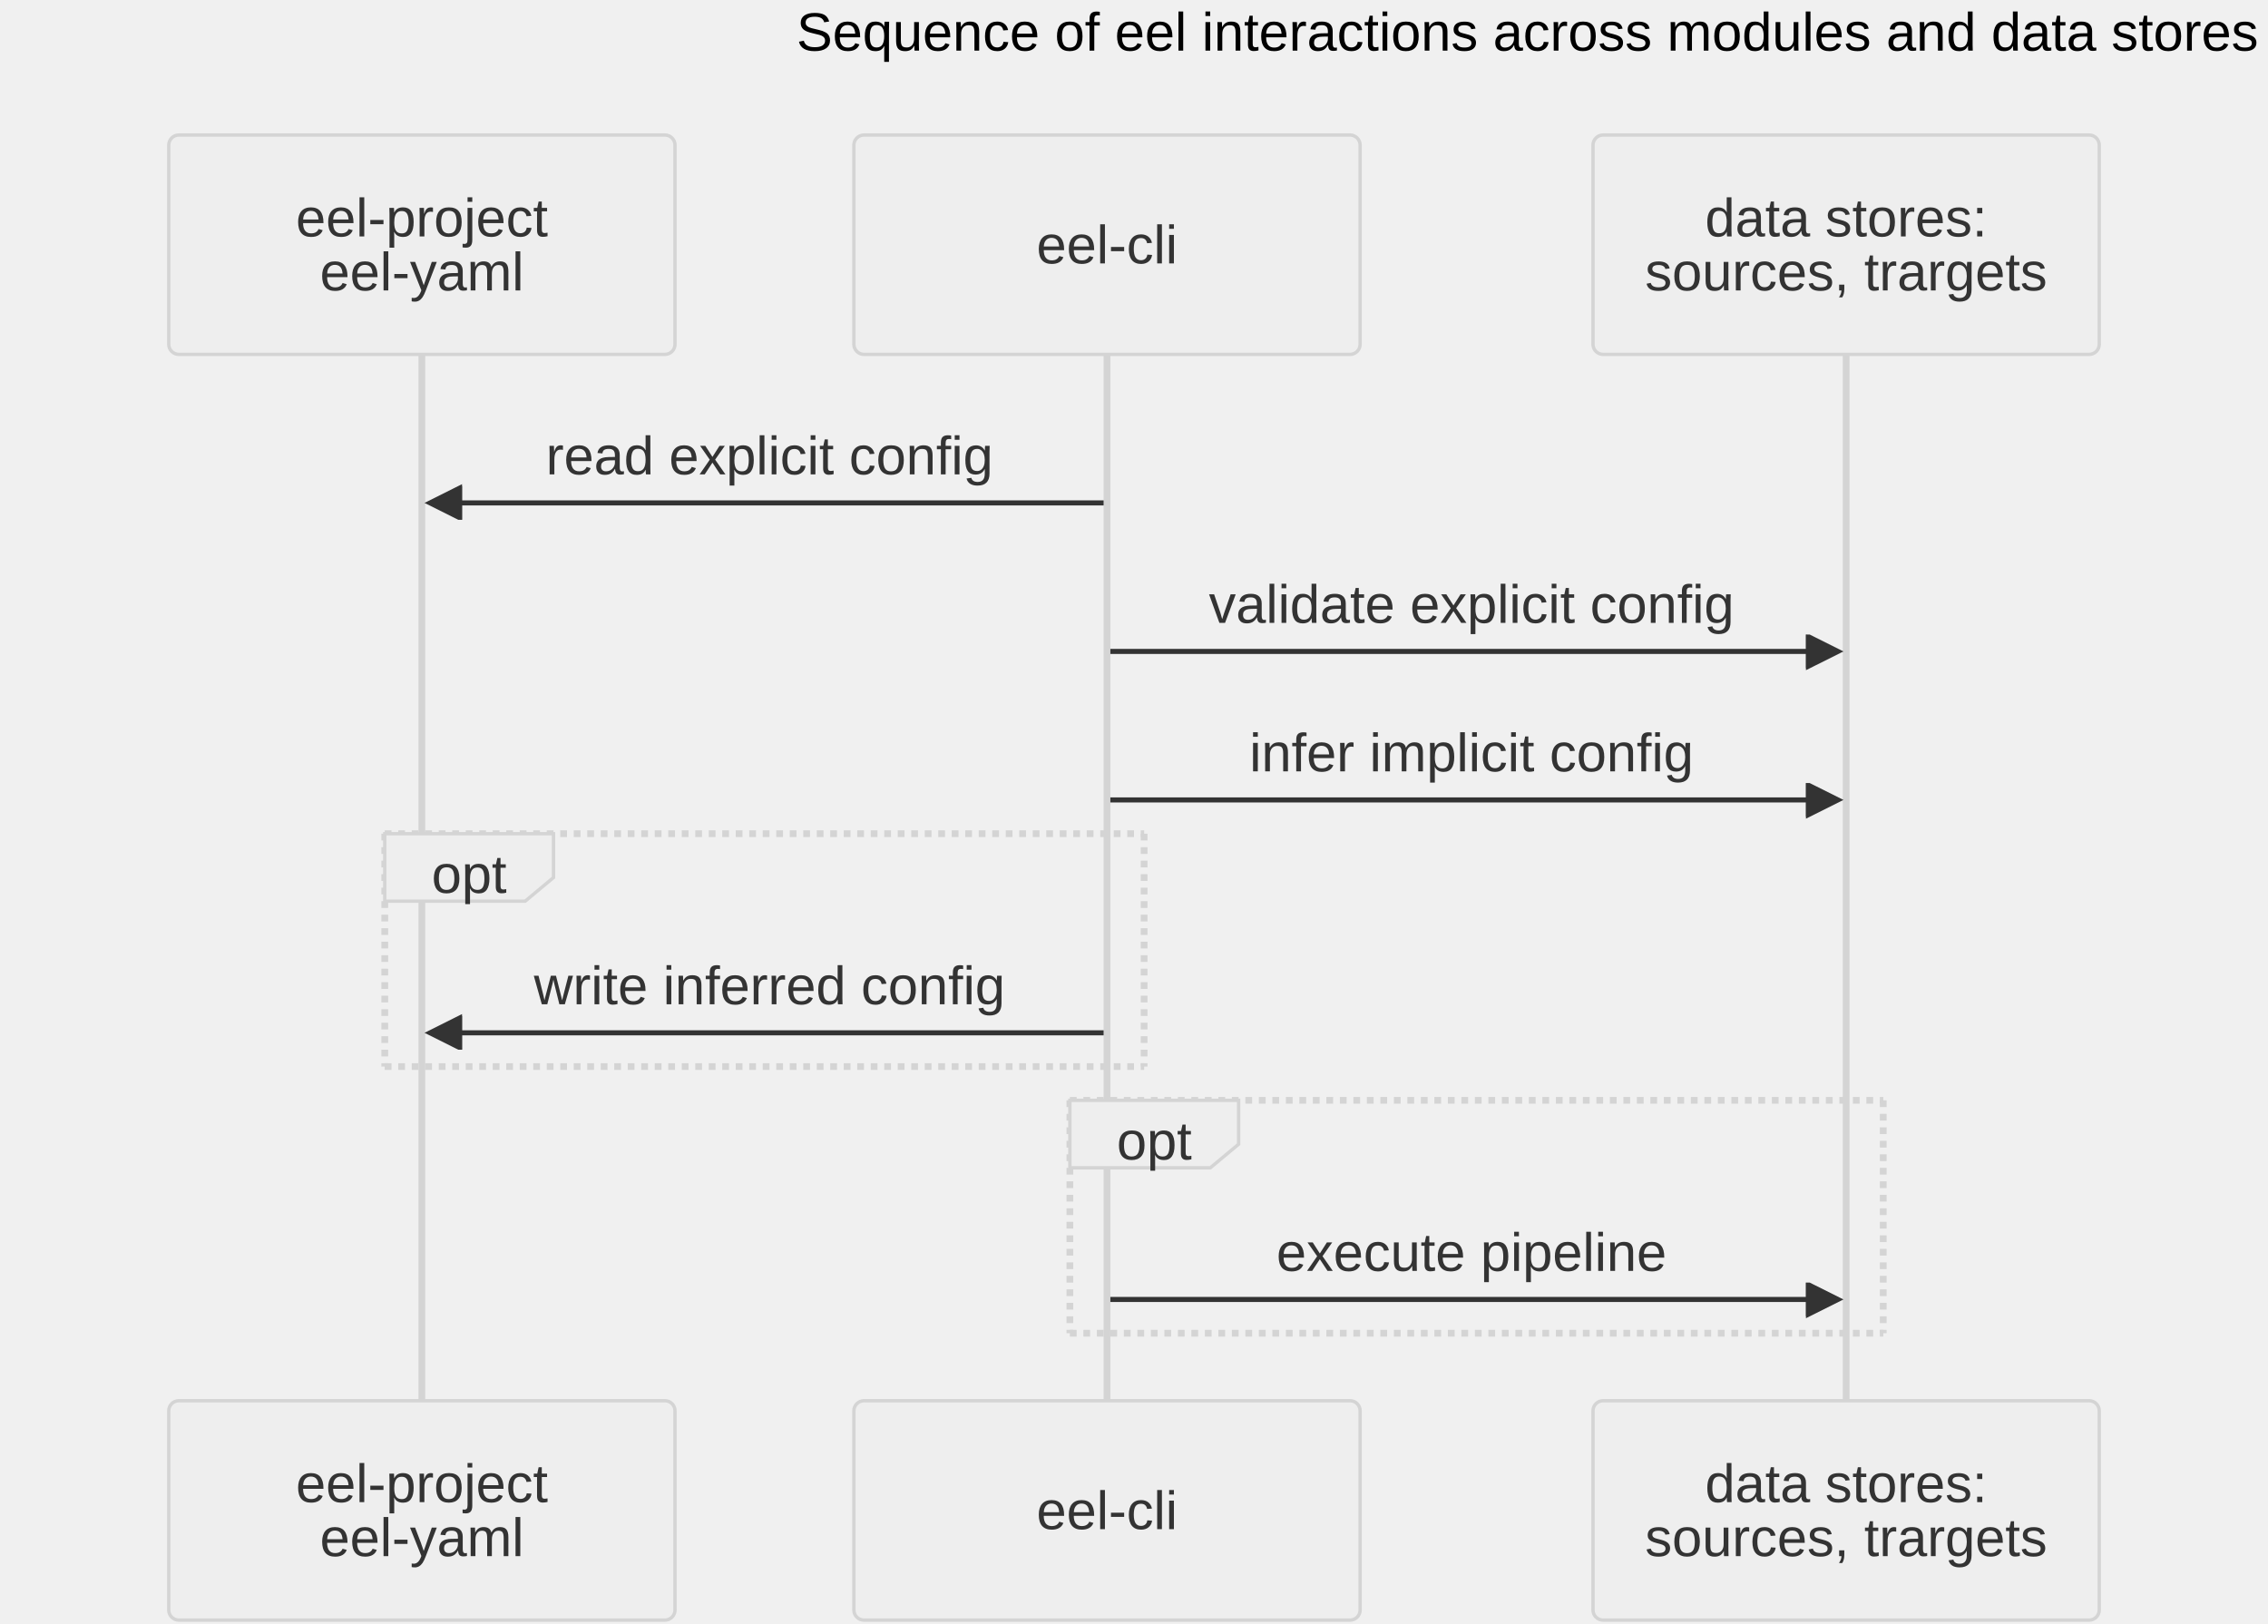
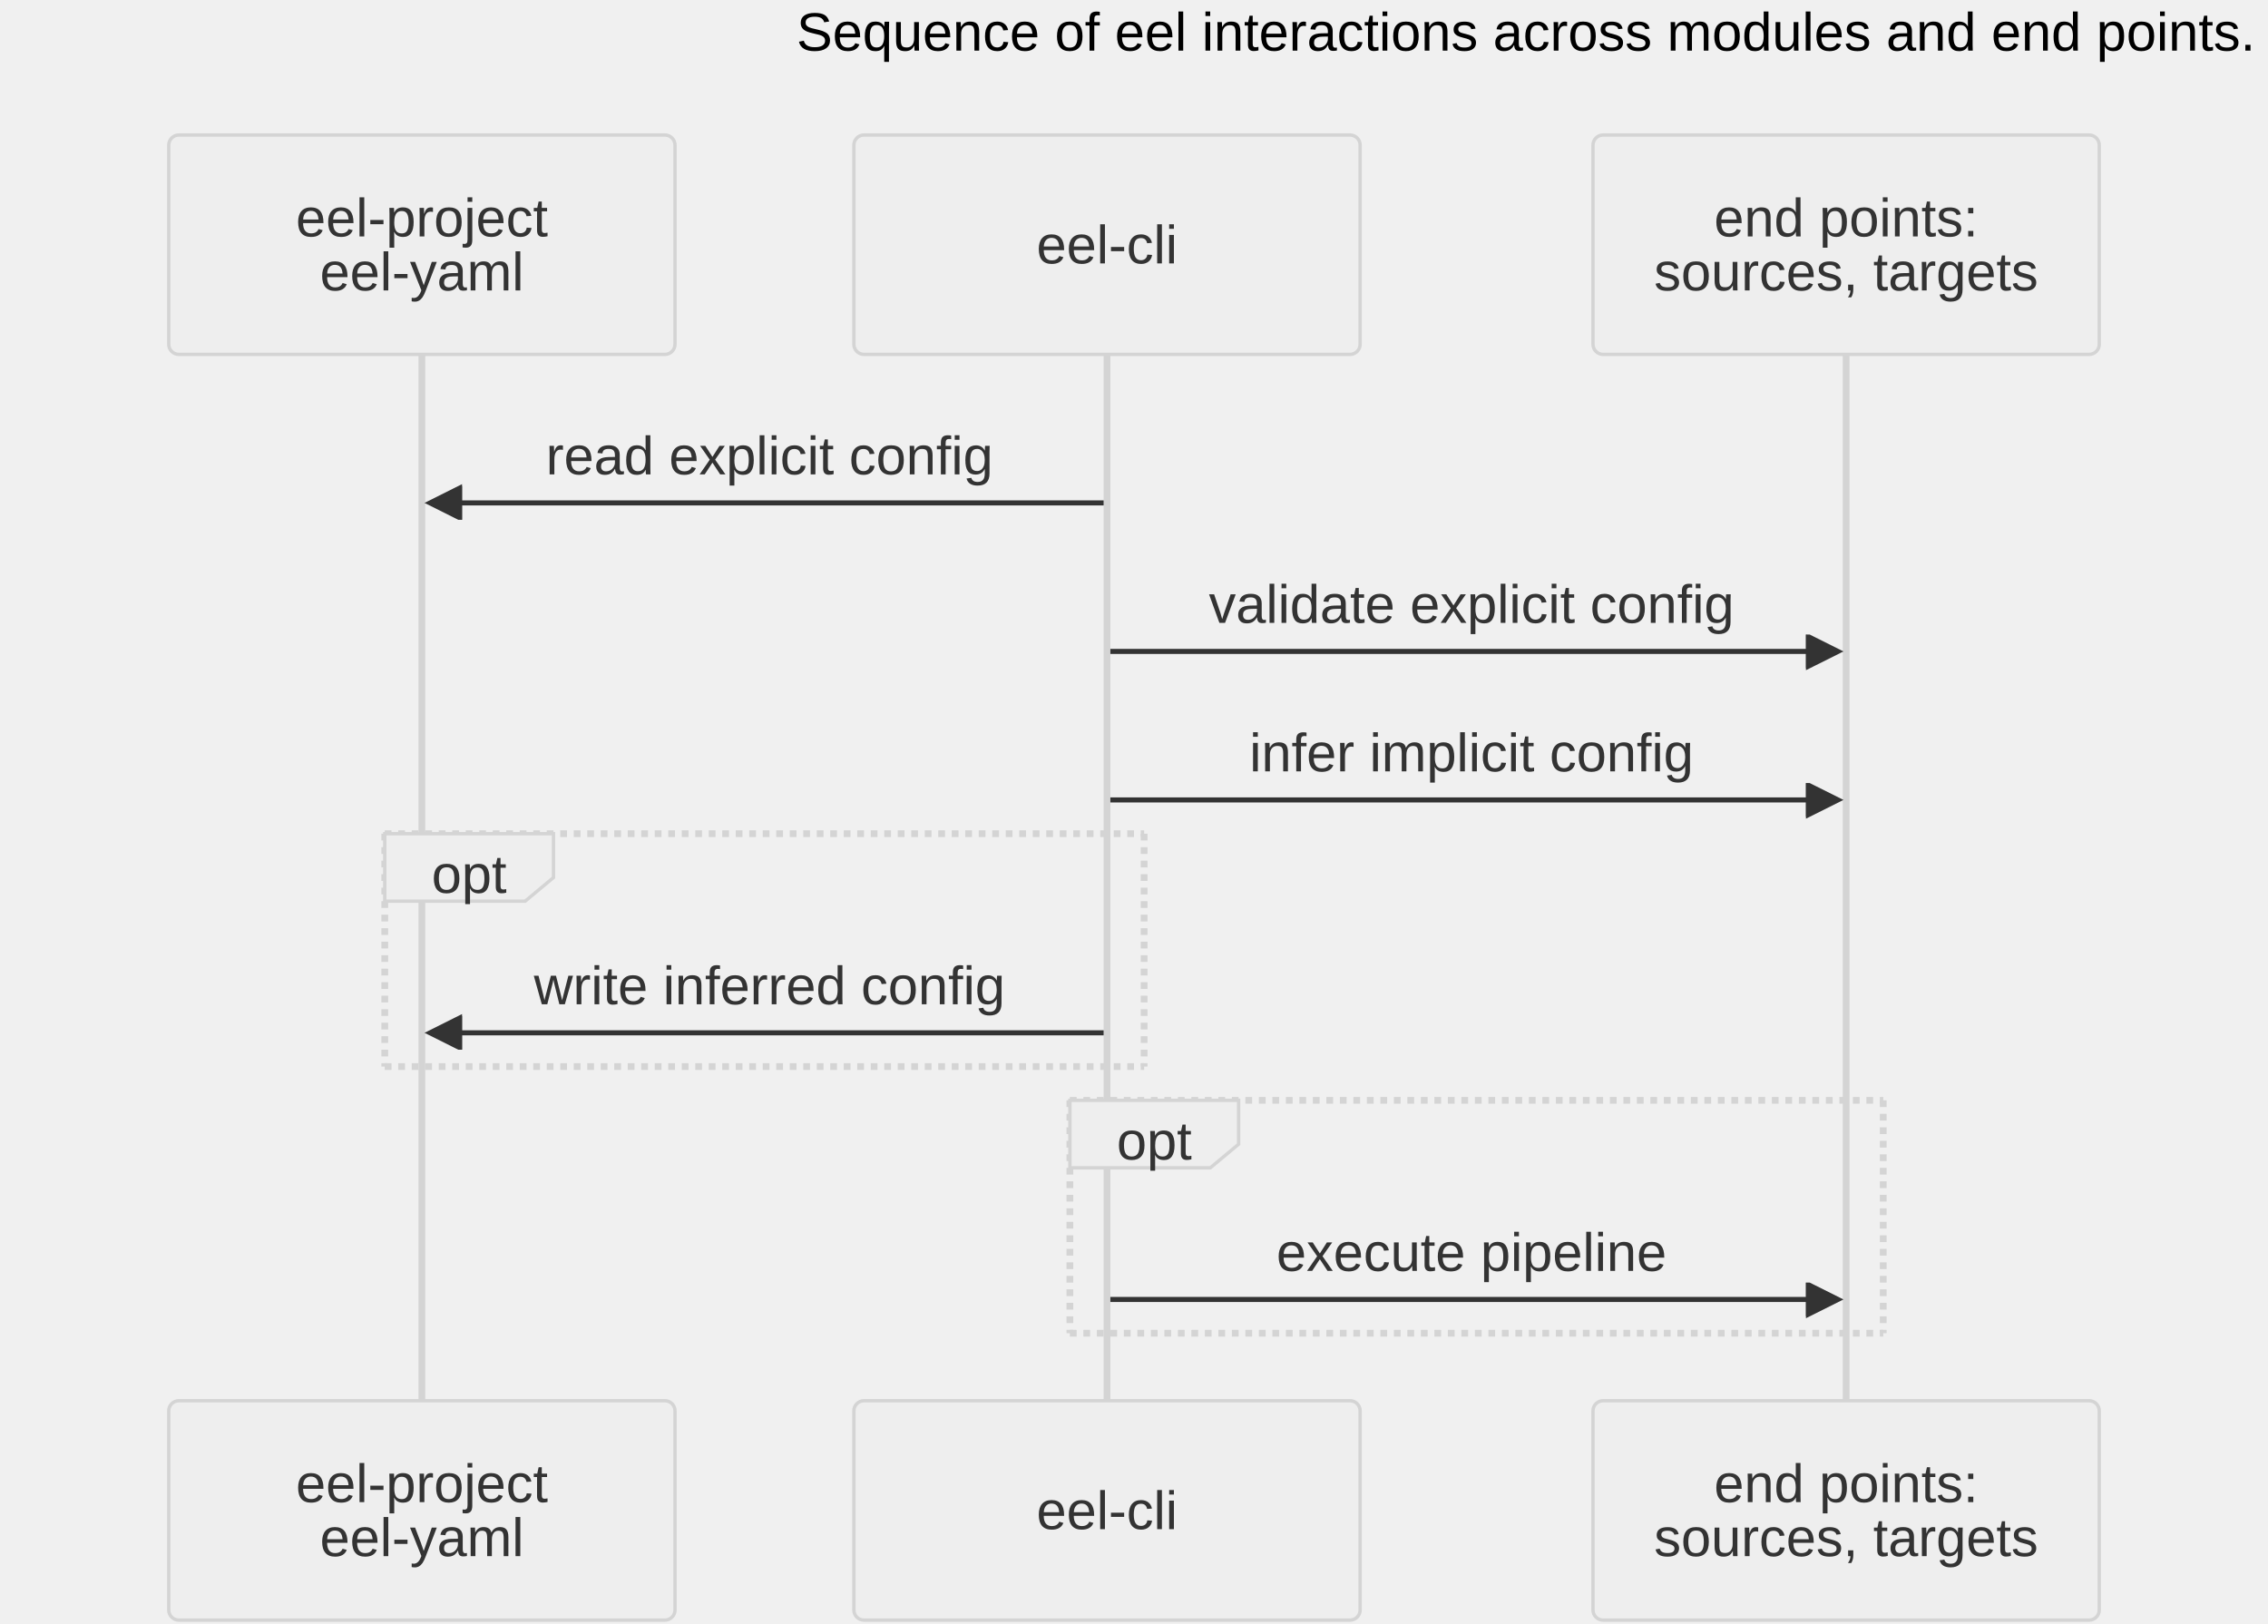
<svg xmlns="http://www.w3.org/2000/svg" aria-roledescription="sequence" role="graphics-document document" viewBox="-50 -40 672 481" style="max-width: 672px; background-color: white;" width="100%" id="my-svg">
  <g>
    <rect class="actor" ry="3" rx="3" height="65" width="150" stroke="#666" fill="#eaeaea" y="375" x="422" />
    <text style="text-anchor: middle; font-size: 16px; font-weight: 400;" class="actor" alignment-baseline="central" dominant-baseline="central" y="407.5" x="497">
-       <tspan dy="-8" x="497">data stores:</tspan>
+       <tspan dy="-8" x="497">end points:</tspan>
    </text>
    <text style="text-anchor: middle; font-size: 16px; font-weight: 400;" class="actor" alignment-baseline="central" dominant-baseline="central" y="407.5" x="497">
-       <tspan dy="8" x="497">sources, trargets</tspan>
+       <tspan dy="8" x="497">sources, targets</tspan>
    </text>
  </g>
  <g>
    <rect class="actor" ry="3" rx="3" height="65" width="150" stroke="#666" fill="#eaeaea" y="375" x="203" />
    <text style="text-anchor: middle; font-size: 16px; font-weight: 400;" class="actor" alignment-baseline="central" dominant-baseline="central" y="407.5" x="278">
      <tspan dy="0" x="278">eel-cli</tspan>
    </text>
  </g>
  <g>
    <rect class="actor" ry="3" rx="3" height="65" width="150" stroke="#666" fill="#eaeaea" y="375" x="0" />
    <text style="text-anchor: middle; font-size: 16px; font-weight: 400;" class="actor" alignment-baseline="central" dominant-baseline="central" y="407.5" x="75">
      <tspan dy="-8" x="75">eel-project</tspan>
    </text>
    <text style="text-anchor: middle; font-size: 16px; font-weight: 400;" class="actor" alignment-baseline="central" dominant-baseline="central" y="407.5" x="75">
      <tspan dy="8" x="75">eel-yaml</tspan>
    </text>
  </g>
  <g>
    <line stroke="#999" stroke-width="0.5px" class="200" y2="375" x2="497" y1="5" x1="497" id="actor2" />
    <g id="root-2">
      <rect class="actor" ry="3" rx="3" height="65" width="150" stroke="#666" fill="#eaeaea" y="0" x="422" />
      <text style="text-anchor: middle; font-size: 16px; font-weight: 400;" class="actor" alignment-baseline="central" dominant-baseline="central" y="32.5" x="497">
-         <tspan dy="-8" x="497">data stores:</tspan>
+         <tspan dy="-8" x="497">end points:</tspan>
      </text>
      <text style="text-anchor: middle; font-size: 16px; font-weight: 400;" class="actor" alignment-baseline="central" dominant-baseline="central" y="32.5" x="497">
-         <tspan dy="8" x="497">sources, trargets</tspan>
+         <tspan dy="8" x="497">sources, targets</tspan>
      </text>
    </g>
  </g>
  <g>
    <line stroke="#999" stroke-width="0.5px" class="200" y2="375" x2="278" y1="5" x1="278" id="actor1" />
    <g id="root-1">
      <rect class="actor" ry="3" rx="3" height="65" width="150" stroke="#666" fill="#eaeaea" y="0" x="203" />
      <text style="text-anchor: middle; font-size: 16px; font-weight: 400;" class="actor" alignment-baseline="central" dominant-baseline="central" y="32.5" x="278">
        <tspan dy="0" x="278">eel-cli</tspan>
      </text>
    </g>
  </g>
  <g>
    <line stroke="#999" stroke-width="0.5px" class="200" y2="375" x2="75" y1="5" x1="75" id="actor0" />
    <g id="root-0">
      <rect class="actor" ry="3" rx="3" height="65" width="150" stroke="#666" fill="#eaeaea" y="0" x="0" />
      <text style="text-anchor: middle; font-size: 16px; font-weight: 400;" class="actor" alignment-baseline="central" dominant-baseline="central" y="32.5" x="75">
        <tspan dy="-8" x="75">eel-project</tspan>
      </text>
      <text style="text-anchor: middle; font-size: 16px; font-weight: 400;" class="actor" alignment-baseline="central" dominant-baseline="central" y="32.5" x="75">
        <tspan dy="8" x="75">eel-yaml</tspan>
      </text>
    </g>
  </g>
  <style>#my-svg{font-family:"trebuchet ms",verdana,arial,sans-serif;font-size:16px;fill:#000000;}#my-svg .error-icon{fill:#552222;}#my-svg .error-text{fill:#552222;stroke:#552222;}#my-svg .edge-thickness-normal{stroke-width:2px;}#my-svg .edge-thickness-thick{stroke-width:3.5px;}#my-svg .edge-pattern-solid{stroke-dasharray:0;}#my-svg .edge-pattern-dashed{stroke-dasharray:3;}#my-svg .edge-pattern-dotted{stroke-dasharray:2;}#my-svg .marker{fill:#666;stroke:#666;}#my-svg .marker.cross{stroke:#666;}#my-svg svg{font-family:"trebuchet ms",verdana,arial,sans-serif;font-size:16px;}#my-svg .actor{stroke:hsl(0, 0%, 83%);fill:#eee;}#my-svg text.actor&gt;tspan{fill:#333;stroke:none;}#my-svg .actor-line{stroke:#666;}#my-svg .messageLine0{stroke-width:1.5;stroke-dasharray:none;stroke:#333;}#my-svg .messageLine1{stroke-width:1.5;stroke-dasharray:2,2;stroke:#333;}#my-svg #arrowhead path{fill:#333;stroke:#333;}#my-svg .sequenceNumber{fill:white;}#my-svg #sequencenumber{fill:#333;}#my-svg #crosshead path{fill:#333;stroke:#333;}#my-svg .messageText{fill:#333;stroke:none;}#my-svg .labelBox{stroke:hsl(0, 0%, 83%);fill:#eee;}#my-svg .labelText,#my-svg .labelText&gt;tspan{fill:#333;stroke:none;}#my-svg .loopText,#my-svg .loopText&gt;tspan{fill:#333;stroke:none;}#my-svg .loopLine{stroke-width:2px;stroke-dasharray:2,2;stroke:hsl(0, 0%, 83%);fill:hsl(0, 0%, 83%);}#my-svg .note{stroke:#999;fill:#666;}#my-svg .noteText,#my-svg .noteText&gt;tspan{fill:#fff;stroke:none;}#my-svg .activation0{fill:#f4f4f4;stroke:#666;}#my-svg .activation1{fill:#f4f4f4;stroke:#666;}#my-svg .activation2{fill:#f4f4f4;stroke:#666;}#my-svg .actorPopupMenu{position:absolute;}#my-svg .actorPopupMenuPanel{position:absolute;fill:#eee;box-shadow:0px 8px 16px 0px rgba(0,0,0,0.2);filter:drop-shadow(3px 5px 2px rgb(0 0 0 / 0.4));}#my-svg .actor-man line{stroke:hsl(0, 0%, 83%);fill:#eee;}#my-svg .actor-man circle,#my-svg line{stroke:hsl(0, 0%, 83%);fill:#eee;stroke-width:2px;}#my-svg :root{--mermaid-font-family:"trebuchet ms",verdana,arial,sans-serif;}</style>
  <g />
  <defs>
    <symbol height="24" width="24" id="computer">
      <path d="M2 2v13h20v-13h-20zm18 11h-16v-9h16v9zm-10.228 6l.466-1h3.524l.467 1h-4.457zm14.228 3h-24l2-6h2.104l-1.33 4h18.45l-1.297-4h2.073l2 6zm-5-10h-14v-7h14v7z" transform="scale(.5)" />
    </symbol>
  </defs>
  <defs>
    <symbol clip-rule="evenodd" fill-rule="evenodd" id="database">
      <path d="M12.258.001l.256.004.255.005.253.008.251.01.249.012.247.015.246.016.242.019.241.02.239.023.236.024.233.027.231.028.229.031.225.032.223.034.22.036.217.038.214.04.211.041.208.043.205.045.201.046.198.048.194.05.191.051.187.053.183.054.18.056.175.057.172.059.168.06.163.061.16.063.155.064.15.066.074.033.073.033.071.034.07.034.069.035.068.035.067.035.066.035.064.036.064.036.062.036.06.036.06.037.058.037.058.037.055.038.055.038.053.038.052.038.051.039.05.039.048.039.047.039.045.04.044.04.043.04.041.04.04.041.039.041.037.041.036.041.034.041.033.042.032.042.03.042.029.042.027.042.026.043.024.043.023.043.021.043.02.043.018.044.017.043.015.044.013.044.012.044.011.045.009.044.007.045.006.045.004.045.002.045.001.045v17l-.001.045-.002.045-.004.045-.006.045-.007.045-.009.044-.011.045-.012.044-.013.044-.015.044-.017.043-.018.044-.02.043-.021.043-.023.043-.024.043-.026.043-.027.042-.029.042-.03.042-.032.042-.033.042-.034.041-.036.041-.037.041-.039.041-.04.041-.041.04-.043.04-.044.04-.045.04-.047.039-.048.039-.05.039-.051.039-.052.038-.053.038-.055.038-.055.038-.058.037-.058.037-.06.037-.06.036-.062.036-.064.036-.064.036-.066.035-.067.035-.068.035-.069.035-.07.034-.071.034-.073.033-.074.033-.15.066-.155.064-.16.063-.163.061-.168.06-.172.059-.175.057-.18.056-.183.054-.187.053-.191.051-.194.05-.198.048-.201.046-.205.045-.208.043-.211.041-.214.04-.217.038-.22.036-.223.034-.225.032-.229.031-.231.028-.233.027-.236.024-.239.023-.241.02-.242.019-.246.016-.247.015-.249.012-.251.01-.253.008-.255.005-.256.004-.258.001-.258-.001-.256-.004-.255-.005-.253-.008-.251-.01-.249-.012-.247-.015-.245-.016-.243-.019-.241-.02-.238-.023-.236-.024-.234-.027-.231-.028-.228-.031-.226-.032-.223-.034-.22-.036-.217-.038-.214-.04-.211-.041-.208-.043-.204-.045-.201-.046-.198-.048-.195-.05-.19-.051-.187-.053-.184-.054-.179-.056-.176-.057-.172-.059-.167-.06-.164-.061-.159-.063-.155-.064-.151-.066-.074-.033-.072-.033-.072-.034-.07-.034-.069-.035-.068-.035-.067-.035-.066-.035-.064-.036-.063-.036-.062-.036-.061-.036-.06-.037-.058-.037-.057-.037-.056-.038-.055-.038-.053-.038-.052-.038-.051-.039-.049-.039-.049-.039-.046-.039-.046-.04-.044-.04-.043-.04-.041-.04-.04-.041-.039-.041-.037-.041-.036-.041-.034-.041-.033-.042-.032-.042-.03-.042-.029-.042-.027-.042-.026-.043-.024-.043-.023-.043-.021-.043-.02-.043-.018-.044-.017-.043-.015-.044-.013-.044-.012-.044-.011-.045-.009-.044-.007-.045-.006-.045-.004-.045-.002-.045-.001-.045v-17l.001-.045.002-.045.004-.045.006-.045.007-.045.009-.044.011-.045.012-.044.013-.044.015-.044.017-.043.018-.044.02-.043.021-.043.023-.043.024-.043.026-.043.027-.042.029-.042.03-.042.032-.042.033-.042.034-.041.036-.041.037-.041.039-.041.04-.041.041-.04.043-.04.044-.04.046-.04.046-.039.049-.039.049-.039.051-.039.052-.038.053-.038.055-.038.056-.038.057-.037.058-.037.06-.037.061-.036.062-.036.063-.036.064-.036.066-.035.067-.035.068-.035.069-.035.07-.034.072-.034.072-.033.074-.033.151-.066.155-.064.159-.063.164-.061.167-.06.172-.059.176-.057.179-.056.184-.054.187-.053.19-.051.195-.05.198-.048.201-.046.204-.045.208-.043.211-.041.214-.04.217-.038.22-.036.223-.034.226-.032.228-.031.231-.028.234-.027.236-.024.238-.023.241-.02.243-.019.245-.016.247-.015.249-.012.251-.01.253-.008.255-.005.256-.004.258-.001.258.001zm-9.258 20.499v.01l.001.021.003.021.004.022.005.021.006.022.007.022.009.023.01.022.011.023.012.023.013.023.015.023.016.024.017.023.018.024.019.024.021.024.022.025.023.024.024.025.052.049.056.05.061.051.066.051.07.051.075.051.079.052.084.052.088.052.092.052.097.052.102.051.105.052.11.052.114.051.119.051.123.051.127.05.131.05.135.05.139.048.144.049.147.047.152.047.155.047.16.045.163.045.167.043.171.043.176.041.178.041.183.039.187.039.19.037.194.035.197.035.202.033.204.031.209.03.212.029.216.027.219.025.222.024.226.021.23.02.233.018.236.016.24.015.243.012.246.01.249.008.253.005.256.004.259.001.26-.001.257-.004.254-.005.25-.008.247-.011.244-.012.241-.014.237-.016.233-.018.231-.021.226-.021.224-.024.22-.026.216-.027.212-.028.21-.031.205-.031.202-.034.198-.034.194-.036.191-.037.187-.039.183-.04.179-.04.175-.042.172-.043.168-.044.163-.045.16-.046.155-.046.152-.047.148-.048.143-.049.139-.049.136-.05.131-.05.126-.05.123-.051.118-.052.114-.051.11-.052.106-.052.101-.052.096-.052.092-.052.088-.053.083-.051.079-.052.074-.052.07-.051.065-.051.06-.051.056-.05.051-.05.023-.024.023-.025.021-.024.02-.024.019-.024.018-.024.017-.024.015-.023.014-.024.013-.023.012-.023.01-.023.01-.022.008-.022.006-.022.006-.022.004-.022.004-.021.001-.021.001-.021v-4.127l-.077.055-.08.053-.083.054-.085.053-.087.052-.09.052-.093.051-.095.05-.097.05-.1.049-.102.049-.105.048-.106.047-.109.047-.111.046-.114.045-.115.045-.118.044-.12.043-.122.042-.124.042-.126.041-.128.04-.13.04-.132.038-.134.038-.135.037-.138.037-.139.035-.142.035-.143.034-.144.033-.147.032-.148.031-.15.03-.151.03-.153.029-.154.027-.156.027-.158.026-.159.025-.161.024-.162.023-.163.022-.165.021-.166.02-.167.019-.169.018-.169.017-.171.016-.173.015-.173.014-.175.013-.175.012-.177.011-.178.01-.179.008-.179.008-.181.006-.182.005-.182.004-.184.003-.184.002h-.37l-.184-.002-.184-.003-.182-.004-.182-.005-.181-.006-.179-.008-.179-.008-.178-.01-.176-.011-.176-.012-.175-.013-.173-.014-.172-.015-.171-.016-.17-.017-.169-.018-.167-.019-.166-.02-.165-.021-.163-.022-.162-.023-.161-.024-.159-.025-.157-.026-.156-.027-.155-.027-.153-.029-.151-.03-.15-.03-.148-.031-.146-.032-.145-.033-.143-.034-.141-.035-.14-.035-.137-.037-.136-.037-.134-.038-.132-.038-.13-.04-.128-.04-.126-.041-.124-.042-.122-.042-.12-.044-.117-.043-.116-.045-.113-.045-.112-.046-.109-.047-.106-.047-.105-.048-.102-.049-.1-.049-.097-.05-.095-.05-.093-.052-.09-.051-.087-.052-.085-.053-.083-.054-.08-.054-.077-.054v4.127zm0-5.654v.011l.001.021.003.021.004.021.005.022.006.022.007.022.009.022.01.022.011.023.012.023.013.023.015.024.016.023.017.024.018.024.019.024.021.024.022.024.023.025.024.024.052.05.056.05.061.05.066.051.07.051.075.052.079.051.084.052.088.052.092.052.097.052.102.052.105.052.11.051.114.051.119.052.123.05.127.051.131.05.135.049.139.049.144.048.147.048.152.047.155.046.16.045.163.045.167.044.171.042.176.042.178.04.183.04.187.038.19.037.194.036.197.034.202.033.204.032.209.03.212.028.216.027.219.025.222.024.226.022.23.02.233.018.236.016.24.014.243.012.246.01.249.008.253.006.256.003.259.001.26-.001.257-.003.254-.006.25-.008.247-.01.244-.012.241-.015.237-.016.233-.018.231-.02.226-.022.224-.024.22-.025.216-.027.212-.029.21-.03.205-.032.202-.033.198-.035.194-.036.191-.037.187-.039.183-.039.179-.041.175-.042.172-.043.168-.044.163-.045.16-.045.155-.047.152-.047.148-.048.143-.048.139-.05.136-.049.131-.05.126-.051.123-.051.118-.051.114-.052.11-.052.106-.052.101-.052.096-.052.092-.052.088-.052.083-.052.079-.052.074-.051.07-.052.065-.051.06-.05.056-.051.051-.049.023-.025.023-.024.021-.025.02-.024.019-.024.018-.024.017-.024.015-.023.014-.023.013-.024.012-.022.01-.023.01-.023.008-.022.006-.022.006-.022.004-.021.004-.022.001-.021.001-.021v-4.139l-.077.054-.08.054-.083.054-.085.052-.087.053-.09.051-.093.051-.095.051-.097.05-.1.049-.102.049-.105.048-.106.047-.109.047-.111.046-.114.045-.115.044-.118.044-.12.044-.122.042-.124.042-.126.041-.128.04-.13.039-.132.039-.134.038-.135.037-.138.036-.139.036-.142.035-.143.033-.144.033-.147.033-.148.031-.15.03-.151.03-.153.028-.154.028-.156.027-.158.026-.159.025-.161.024-.162.023-.163.022-.165.021-.166.02-.167.019-.169.018-.169.017-.171.016-.173.015-.173.014-.175.013-.175.012-.177.011-.178.009-.179.009-.179.007-.181.007-.182.005-.182.004-.184.003-.184.002h-.37l-.184-.002-.184-.003-.182-.004-.182-.005-.181-.007-.179-.007-.179-.009-.178-.009-.176-.011-.176-.012-.175-.013-.173-.014-.172-.015-.171-.016-.17-.017-.169-.018-.167-.019-.166-.02-.165-.021-.163-.022-.162-.023-.161-.024-.159-.025-.157-.026-.156-.027-.155-.028-.153-.028-.151-.03-.15-.03-.148-.031-.146-.033-.145-.033-.143-.033-.141-.035-.14-.036-.137-.036-.136-.037-.134-.038-.132-.039-.13-.039-.128-.04-.126-.041-.124-.042-.122-.043-.12-.043-.117-.044-.116-.044-.113-.046-.112-.046-.109-.046-.106-.047-.105-.048-.102-.049-.1-.049-.097-.05-.095-.051-.093-.051-.09-.051-.087-.053-.085-.052-.083-.054-.08-.054-.077-.054v4.139zm0-5.666v.011l.001.02.003.022.004.021.005.022.006.021.007.022.009.023.01.022.011.023.012.023.013.023.015.023.016.024.017.024.018.023.019.024.021.025.022.024.023.024.024.025.052.05.056.05.061.05.066.051.07.051.075.052.079.051.084.052.088.052.092.052.097.052.102.052.105.051.11.052.114.051.119.051.123.051.127.05.131.05.135.05.139.049.144.048.147.048.152.047.155.046.16.045.163.045.167.043.171.043.176.042.178.04.183.04.187.038.19.037.194.036.197.034.202.033.204.032.209.03.212.028.216.027.219.025.222.024.226.021.23.02.233.018.236.017.24.014.243.012.246.01.249.008.253.006.256.003.259.001.26-.001.257-.003.254-.006.25-.008.247-.01.244-.013.241-.014.237-.016.233-.018.231-.02.226-.022.224-.024.22-.025.216-.027.212-.029.21-.03.205-.032.202-.033.198-.035.194-.036.191-.037.187-.039.183-.039.179-.041.175-.042.172-.043.168-.044.163-.045.16-.045.155-.047.152-.047.148-.048.143-.049.139-.049.136-.049.131-.051.126-.05.123-.051.118-.052.114-.051.11-.052.106-.052.101-.052.096-.052.092-.052.088-.052.083-.052.079-.052.074-.052.07-.051.065-.051.06-.051.056-.05.051-.049.023-.025.023-.025.021-.024.02-.024.019-.024.018-.024.017-.024.015-.023.014-.024.013-.023.012-.023.01-.022.01-.023.008-.022.006-.022.006-.022.004-.022.004-.021.001-.021.001-.021v-4.153l-.077.054-.08.054-.083.053-.085.053-.087.053-.09.051-.093.051-.095.051-.097.05-.1.049-.102.048-.105.048-.106.048-.109.046-.111.046-.114.046-.115.044-.118.044-.12.043-.122.043-.124.042-.126.041-.128.04-.13.039-.132.039-.134.038-.135.037-.138.036-.139.036-.142.034-.143.034-.144.033-.147.032-.148.032-.15.03-.151.03-.153.028-.154.028-.156.027-.158.026-.159.024-.161.024-.162.023-.163.023-.165.021-.166.02-.167.019-.169.018-.169.017-.171.016-.173.015-.173.014-.175.013-.175.012-.177.01-.178.01-.179.009-.179.007-.181.006-.182.006-.182.004-.184.003-.184.001-.185.001-.185-.001-.184-.001-.184-.003-.182-.004-.182-.006-.181-.006-.179-.007-.179-.009-.178-.01-.176-.01-.176-.012-.175-.013-.173-.014-.172-.015-.171-.016-.17-.017-.169-.018-.167-.019-.166-.02-.165-.021-.163-.023-.162-.023-.161-.024-.159-.024-.157-.026-.156-.027-.155-.028-.153-.028-.151-.03-.15-.03-.148-.032-.146-.032-.145-.033-.143-.034-.141-.034-.14-.036-.137-.036-.136-.037-.134-.038-.132-.039-.13-.039-.128-.041-.126-.041-.124-.041-.122-.043-.12-.043-.117-.044-.116-.044-.113-.046-.112-.046-.109-.046-.106-.048-.105-.048-.102-.048-.1-.05-.097-.049-.095-.051-.093-.051-.09-.052-.087-.052-.085-.053-.083-.053-.08-.054-.077-.054v4.153zm8.74-8.179l-.257.004-.254.005-.25.008-.247.011-.244.012-.241.014-.237.016-.233.018-.231.021-.226.022-.224.023-.22.026-.216.027-.212.028-.21.031-.205.032-.202.033-.198.034-.194.036-.191.038-.187.038-.183.04-.179.041-.175.042-.172.043-.168.043-.163.045-.16.046-.155.046-.152.048-.148.048-.143.048-.139.049-.136.05-.131.05-.126.051-.123.051-.118.051-.114.052-.11.052-.106.052-.101.052-.096.052-.092.052-.088.052-.083.052-.079.052-.074.051-.07.052-.065.051-.06.05-.056.05-.051.05-.023.025-.023.024-.021.024-.02.025-.019.024-.018.024-.017.023-.015.024-.014.023-.013.023-.012.023-.01.023-.01.022-.008.022-.006.023-.006.021-.004.022-.004.021-.001.021-.001.021.001.021.001.021.004.021.004.022.006.021.006.023.008.022.01.022.01.023.012.023.013.023.014.023.015.024.017.023.018.024.019.024.02.025.021.024.023.024.023.025.051.05.056.05.06.05.065.051.07.052.074.051.079.052.083.052.088.052.092.052.096.052.101.052.106.052.11.052.114.052.118.051.123.051.126.051.131.05.136.05.139.049.143.048.148.048.152.048.155.046.16.046.163.045.168.043.172.043.175.042.179.041.183.04.187.038.191.038.194.036.198.034.202.033.205.032.21.031.212.028.216.027.22.026.224.023.226.022.231.021.233.018.237.016.241.014.244.012.247.011.25.008.254.005.257.004.26.001.26-.001.257-.004.254-.005.25-.008.247-.011.244-.012.241-.014.237-.016.233-.018.231-.021.226-.022.224-.023.22-.026.216-.027.212-.028.21-.031.205-.032.202-.033.198-.034.194-.036.191-.038.187-.038.183-.04.179-.041.175-.042.172-.043.168-.043.163-.045.16-.046.155-.046.152-.048.148-.048.143-.048.139-.049.136-.05.131-.05.126-.051.123-.051.118-.051.114-.052.11-.052.106-.052.101-.052.096-.052.092-.052.088-.052.083-.052.079-.052.074-.051.07-.052.065-.051.06-.05.056-.05.051-.05.023-.025.023-.024.021-.024.02-.025.019-.024.018-.024.017-.023.015-.024.014-.023.013-.023.012-.023.01-.023.01-.022.008-.022.006-.023.006-.021.004-.022.004-.021.001-.021.001-.021-.001-.021-.001-.021-.004-.021-.004-.022-.006-.021-.006-.023-.008-.022-.01-.022-.01-.023-.012-.023-.013-.023-.014-.023-.015-.024-.017-.023-.018-.024-.019-.024-.02-.025-.021-.024-.023-.024-.023-.025-.051-.05-.056-.05-.06-.05-.065-.051-.07-.052-.074-.051-.079-.052-.083-.052-.088-.052-.092-.052-.096-.052-.101-.052-.106-.052-.11-.052-.114-.052-.118-.051-.123-.051-.126-.051-.131-.05-.136-.05-.139-.049-.143-.048-.148-.048-.152-.048-.155-.046-.16-.046-.163-.045-.168-.043-.172-.043-.175-.042-.179-.041-.183-.04-.187-.038-.191-.038-.194-.036-.198-.034-.202-.033-.205-.032-.21-.031-.212-.028-.216-.027-.22-.026-.224-.023-.226-.022-.231-.021-.233-.018-.237-.016-.241-.014-.244-.012-.247-.011-.25-.008-.254-.005-.257-.004-.26-.001-.26.001z" transform="scale(.5)" />
    </symbol>
  </defs>
  <defs>
    <symbol height="24" width="24" id="clock">
      <path d="M12 2c5.514 0 10 4.486 10 10s-4.486 10-10 10-10-4.486-10-10 4.486-10 10-10zm0-2c-6.627 0-12 5.373-12 12s5.373 12 12 12 12-5.373 12-12-5.373-12-12-12zm5.848 12.459c.202.038.202.333.001.372-1.907.361-6.045 1.111-6.547 1.111-.719 0-1.301-.582-1.301-1.301 0-.512.77-5.447 1.125-7.445.034-.192.312-.181.343.014l.985 6.238 5.394 1.011z" transform="scale(.5)" />
    </symbol>
  </defs>
  <defs>
    <marker orient="auto" markerHeight="12" markerWidth="12" markerUnits="userSpaceOnUse" refY="5" refX="7.9" id="arrowhead">
      <path d="M 0 0 L 10 5 L 0 10 z" />
    </marker>
  </defs>
  <defs>
    <marker refY="4.5" refX="4" orient="auto" markerHeight="8" markerWidth="15" id="crosshead">
      <path style="stroke-dasharray: 0, 0;" d="M 1,2 L 6,7 M 6,2 L 1,7" stroke-width="1pt" stroke="#000000" fill="none" />
    </marker>
  </defs>
  <defs>
    <marker orient="auto" markerHeight="28" markerWidth="20" refY="7" refX="15.5" id="filled-head">
      <path d="M 18,7 L9,13 L14,7 L9,1 Z" />
    </marker>
  </defs>
  <defs>
    <marker orient="auto" markerHeight="40" markerWidth="60" refY="15" refX="15" id="sequencenumber">
      <circle r="6" cy="15" cx="15" />
    </marker>
  </defs>
  <g>
    <line class="loopLine" y2="207" x2="289" y1="207" x1="64" />
    <line class="loopLine" y2="276" x2="289" y1="207" x1="289" />
    <line class="loopLine" y2="276" x2="289" y1="276" x1="64" />
    <line class="loopLine" y2="276" x2="64" y1="207" x1="64" />
    <polygon class="labelBox" points="64,207 114,207 114,220 105.6,227 64,227" />
    <text style="font-size: 16px; font-weight: 400;" class="labelText" alignment-baseline="middle" dominant-baseline="middle" text-anchor="middle" y="220" x="89">opt</text>
    <text style="font-size: 16px; font-weight: 400;" class="loopText" text-anchor="middle" y="225" x="201.5">
      <tspan x="201.5">​</tspan>
    </text>
  </g>
  <g>
    <line class="loopLine" y2="286" x2="508" y1="286" x1="267" />
    <line class="loopLine" y2="355" x2="508" y1="286" x1="508" />
    <line class="loopLine" y2="355" x2="508" y1="355" x1="267" />
    <line class="loopLine" y2="355" x2="267" y1="286" x1="267" />
    <polygon class="labelBox" points="267,286 317,286 317,299 308.6,306 267,306" />
    <text style="font-size: 16px; font-weight: 400;" class="labelText" alignment-baseline="middle" dominant-baseline="middle" text-anchor="middle" y="299" x="292">opt</text>
    <text style="font-size: 16px; font-weight: 400;" class="loopText" text-anchor="middle" y="304" x="412.5">
      <tspan x="412.5">​</tspan>
    </text>
  </g>
  <text style="font-size: 16px; font-weight: 400;" dy="1em" class="messageText" alignment-baseline="middle" dominant-baseline="middle" text-anchor="middle" y="80" x="178">read explicit config</text>
  <line style="fill: none;" marker-end="url(#arrowhead)" stroke="none" stroke-width="2" class="messageLine0" y2="109" x2="79" y1="109" x1="277" />
  <text style="font-size: 16px; font-weight: 400;" dy="1em" class="messageText" alignment-baseline="middle" dominant-baseline="middle" text-anchor="middle" y="124" x="386">validate explicit config</text>
  <line style="fill: none;" marker-end="url(#arrowhead)" stroke="none" stroke-width="2" class="messageLine0" y2="153" x2="493" y1="153" x1="279" />
  <text style="font-size: 16px; font-weight: 400;" dy="1em" class="messageText" alignment-baseline="middle" dominant-baseline="middle" text-anchor="middle" y="168" x="386">infer implicit config</text>
  <line style="fill: none;" marker-end="url(#arrowhead)" stroke="none" stroke-width="2" class="messageLine0" y2="197" x2="493" y1="197" x1="279" />
  <text style="font-size: 16px; font-weight: 400;" dy="1em" class="messageText" alignment-baseline="middle" dominant-baseline="middle" text-anchor="middle" y="237" x="178">write inferred config</text>
  <line style="fill: none;" marker-end="url(#arrowhead)" stroke="none" stroke-width="2" class="messageLine0" y2="266" x2="79" y1="266" x1="277" />
  <text style="font-size: 16px; font-weight: 400;" dy="1em" class="messageText" alignment-baseline="middle" dominant-baseline="middle" text-anchor="middle" y="316" x="386">execute pipeline</text>
  <line style="fill: none;" marker-end="url(#arrowhead)" stroke="none" stroke-width="2" class="messageLine0" y2="345" x2="493" y1="345" x1="279" />
-   <text y="-25" x="186">Sequence of eel interactions across modules and data stores</text>
+   <text y="-25" x="186">Sequence of eel interactions across modules and end points.</text>
</svg>
